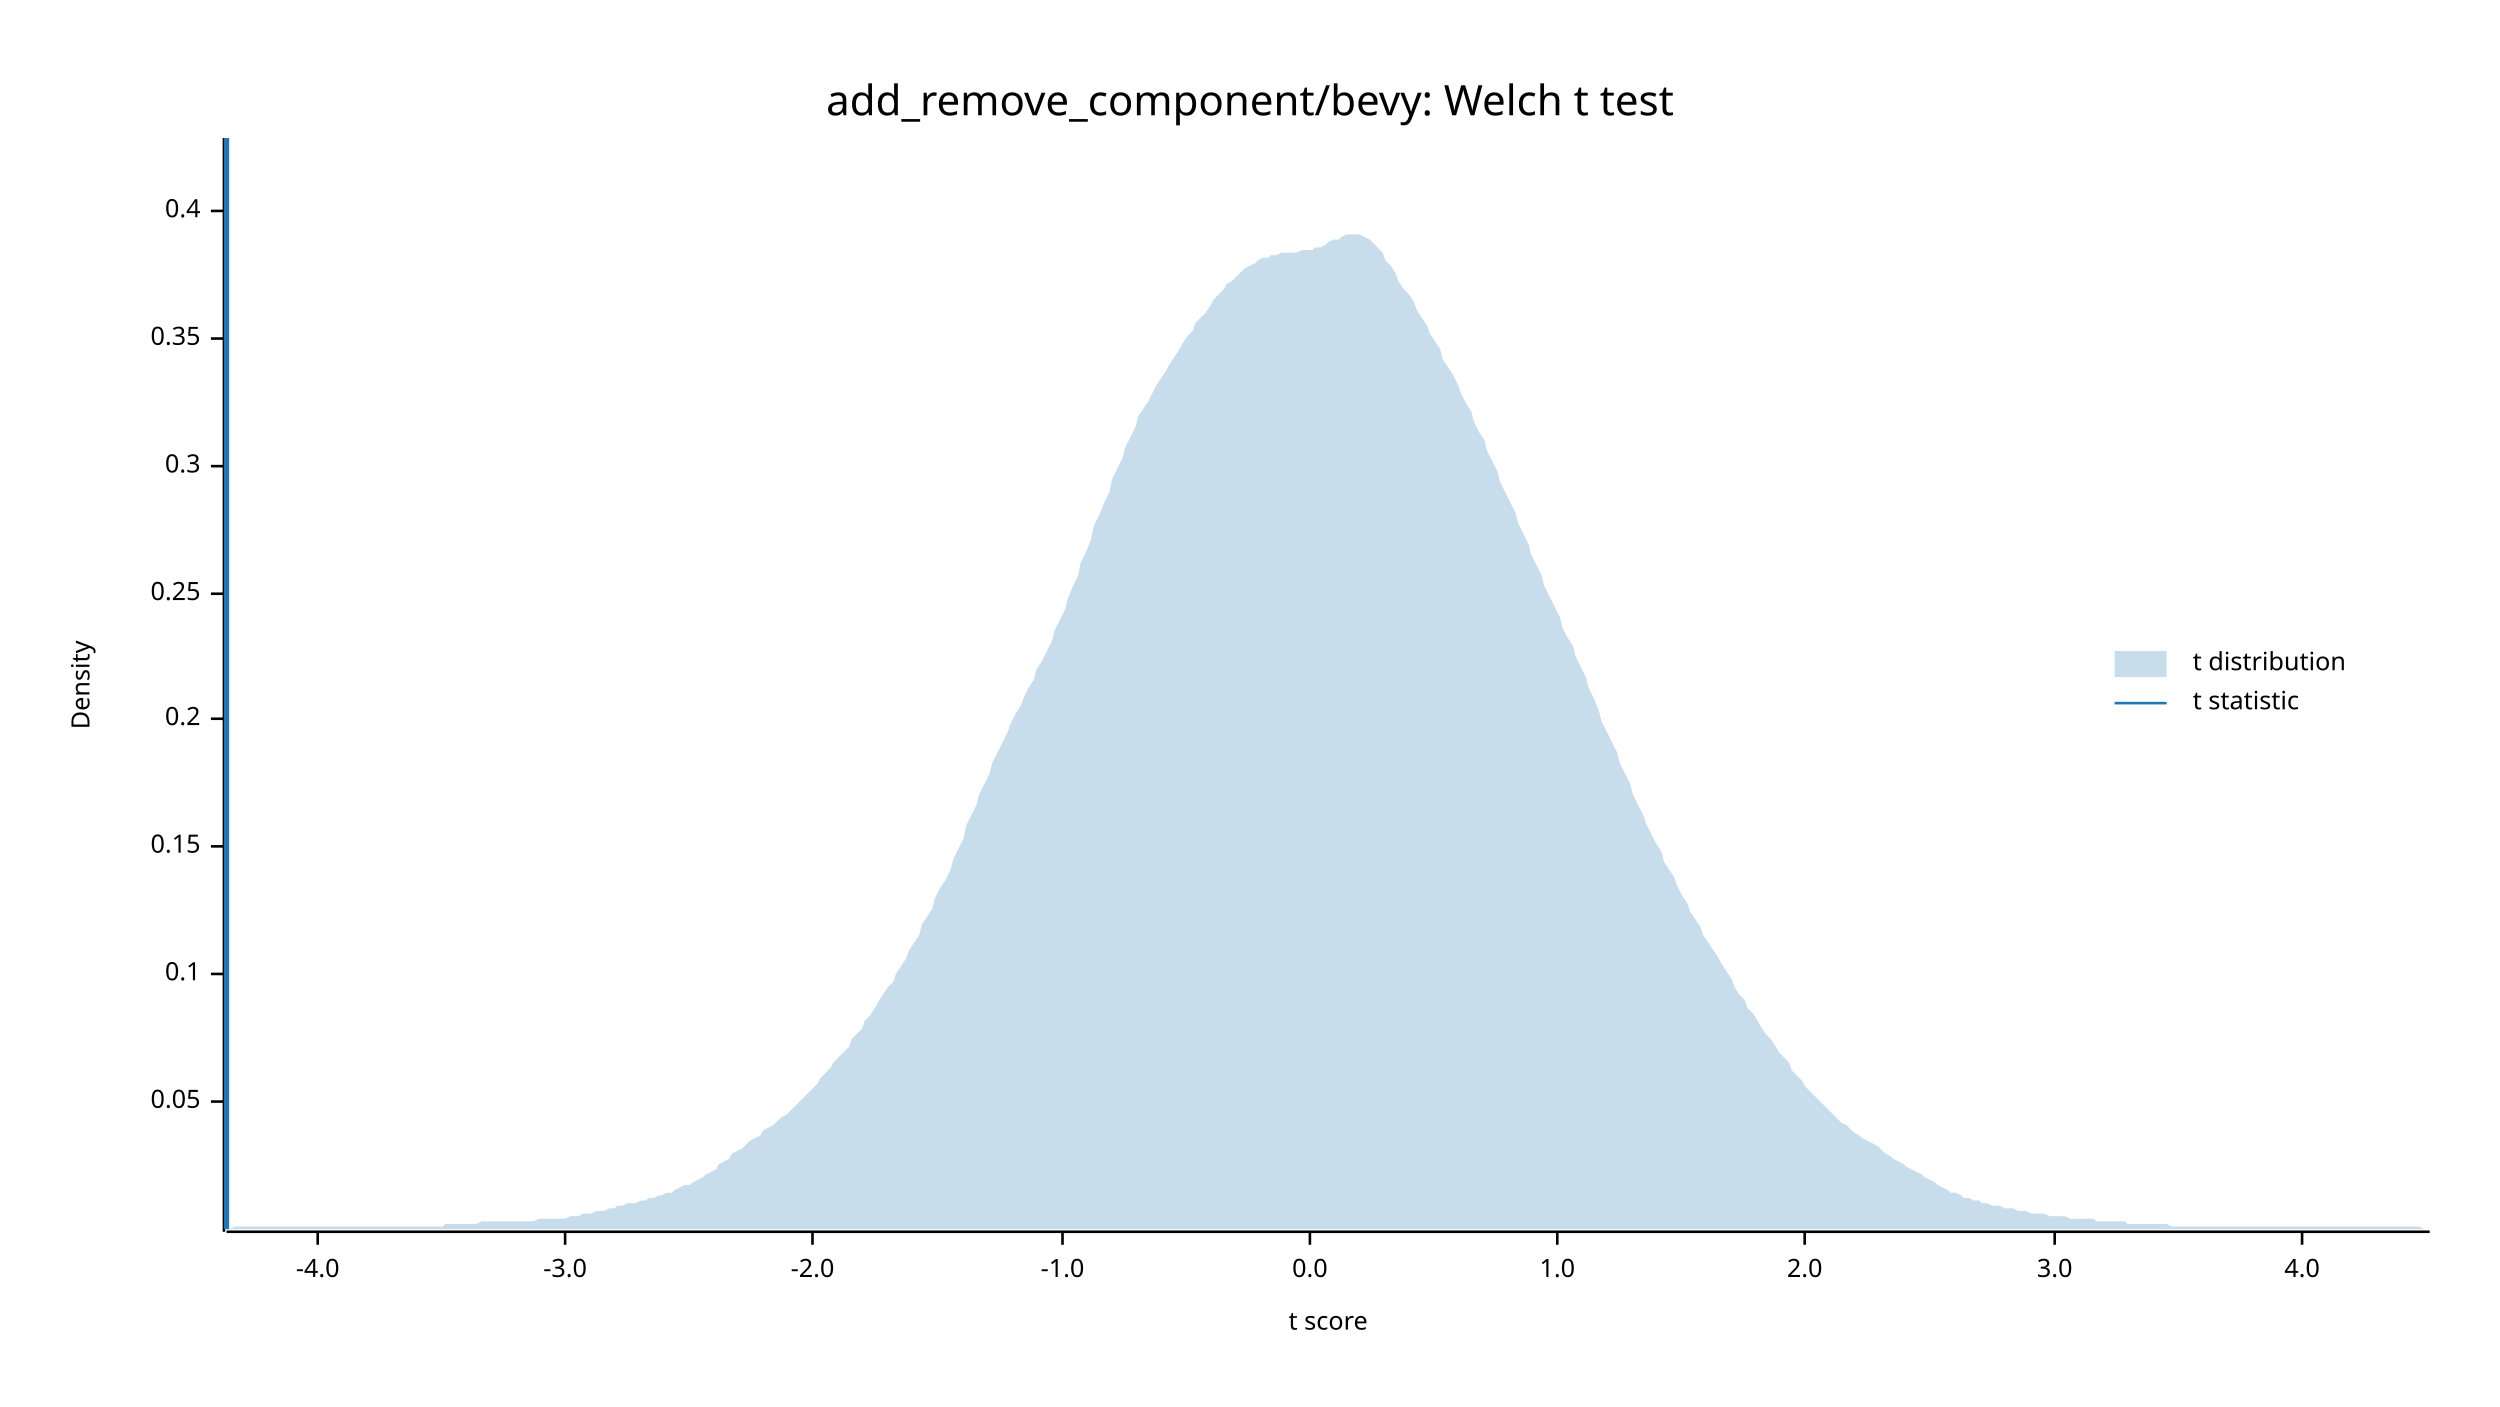
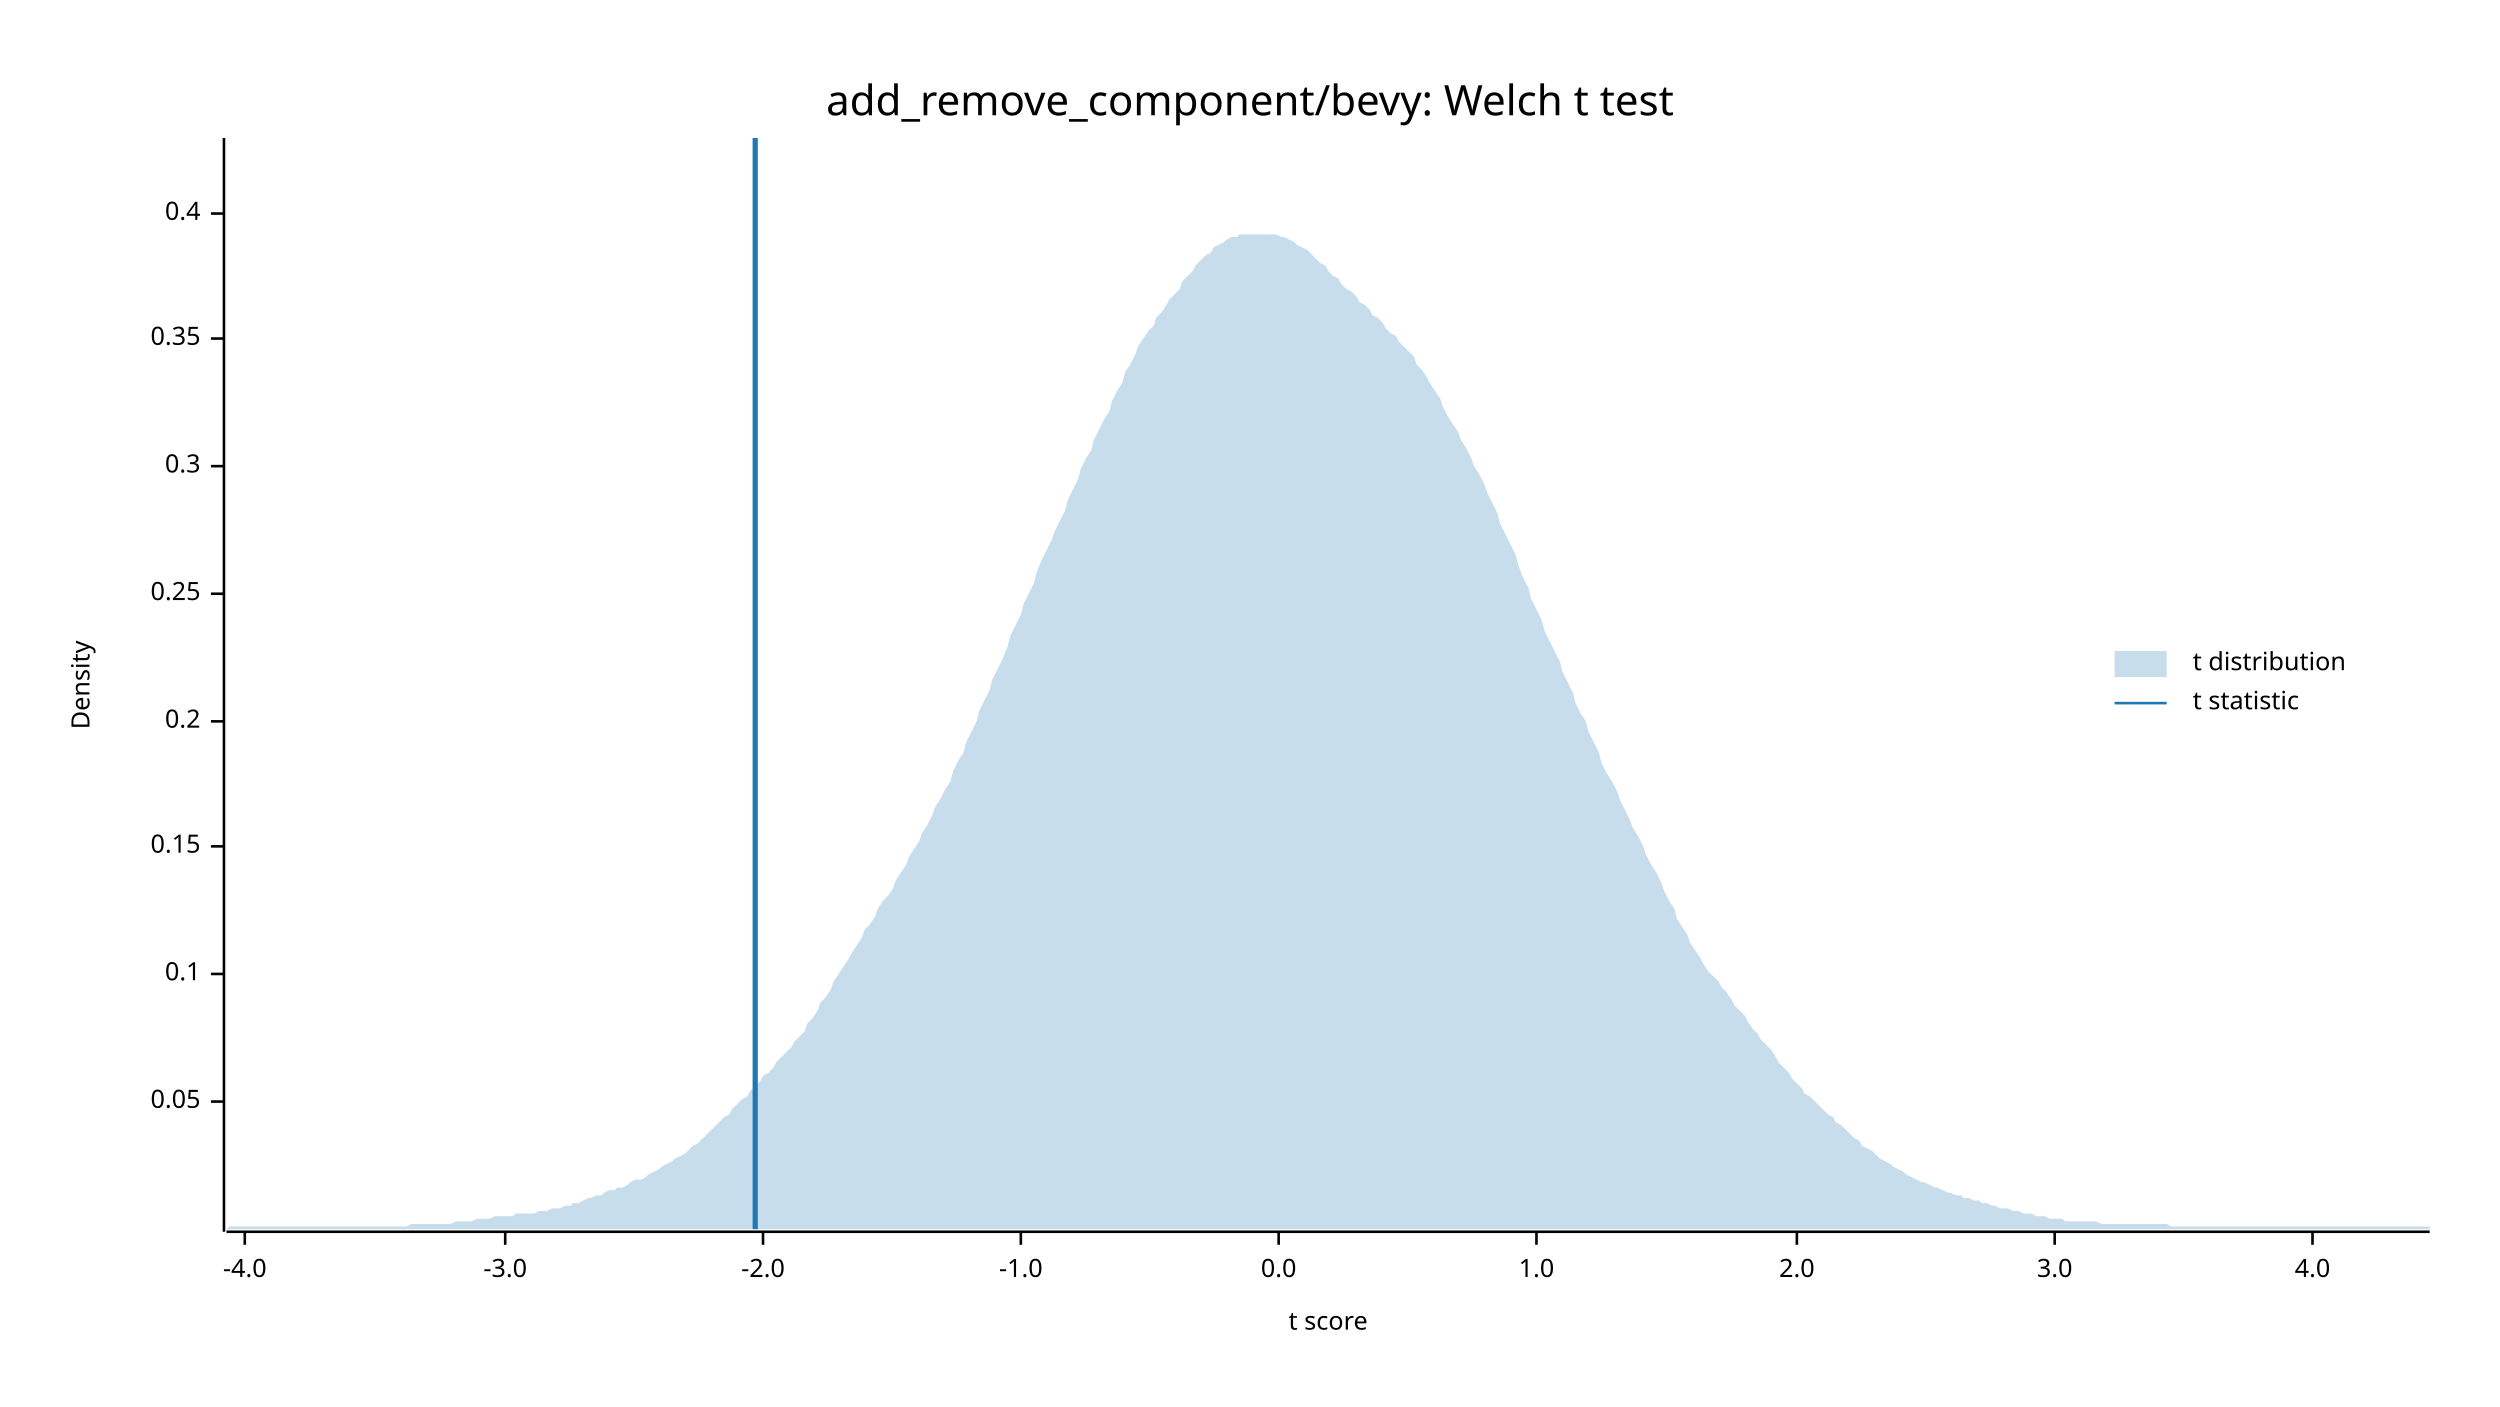
<svg xmlns="http://www.w3.org/2000/svg" width="960" height="540" viewBox="0 0 960 540">
  <text x="480" y="32" dy="0.76em" text-anchor="middle" font-family="sans-serif" font-size="16.129" opacity="1" fill="#000000">
add_remove_component/bevy: Welch t test
</text>
  <text x="27" y="263" dy="0.76em" text-anchor="middle" font-family="sans-serif" font-size="9.677" opacity="1" fill="#000000" transform="rotate(270, 27, 263)">
Density
</text>
  <text x="510" y="513" dy="-0.5ex" text-anchor="middle" font-family="sans-serif" font-size="9.677" opacity="1" fill="#000000">
t score
</text>
  <polyline fill="none" opacity="1" stroke="#000000" stroke-width="1" points="86,53 86,473 " />
  <text x="77" y="423" dy="0.5ex" text-anchor="end" font-family="sans-serif" font-size="9.677" opacity="1" fill="#000000">
0.05
</text>
  <polyline fill="none" opacity="1" stroke="#000000" stroke-width="1" points="81,423 86,423 " />
  <text x="77" y="374" dy="0.5ex" text-anchor="end" font-family="sans-serif" font-size="9.677" opacity="1" fill="#000000">
0.1
</text>
  <polyline fill="none" opacity="1" stroke="#000000" stroke-width="1" points="81,374 86,374 " />
  <text x="77" y="325" dy="0.5ex" text-anchor="end" font-family="sans-serif" font-size="9.677" opacity="1" fill="#000000">
0.15
</text>
  <polyline fill="none" opacity="1" stroke="#000000" stroke-width="1" points="81,325 86,325 " />
-   <text x="77" y="276" dy="0.5ex" text-anchor="end" font-family="sans-serif" font-size="9.677" opacity="1" fill="#000000">
+   <text x="77" y="277" dy="0.5ex" text-anchor="end" font-family="sans-serif" font-size="9.677" opacity="1" fill="#000000">
0.2
</text>
-   <polyline fill="none" opacity="1" stroke="#000000" stroke-width="1" points="81,276 86,276 " />
+   <polyline fill="none" opacity="1" stroke="#000000" stroke-width="1" points="81,277 86,277 " />
  <text x="77" y="228" dy="0.5ex" text-anchor="end" font-family="sans-serif" font-size="9.677" opacity="1" fill="#000000">
0.25
</text>
  <polyline fill="none" opacity="1" stroke="#000000" stroke-width="1" points="81,228 86,228 " />
  <text x="77" y="179" dy="0.5ex" text-anchor="end" font-family="sans-serif" font-size="9.677" opacity="1" fill="#000000">
0.3
</text>
  <polyline fill="none" opacity="1" stroke="#000000" stroke-width="1" points="81,179 86,179 " />
  <text x="77" y="130" dy="0.5ex" text-anchor="end" font-family="sans-serif" font-size="9.677" opacity="1" fill="#000000">
0.35
</text>
  <polyline fill="none" opacity="1" stroke="#000000" stroke-width="1" points="81,130 86,130 " />
-   <text x="77" y="81" dy="0.5ex" text-anchor="end" font-family="sans-serif" font-size="9.677" opacity="1" fill="#000000">
+   <text x="77" y="82" dy="0.5ex" text-anchor="end" font-family="sans-serif" font-size="9.677" opacity="1" fill="#000000">
0.4
</text>
-   <polyline fill="none" opacity="1" stroke="#000000" stroke-width="1" points="81,81 86,81 " />
+   <polyline fill="none" opacity="1" stroke="#000000" stroke-width="1" points="81,82 86,82 " />
  <polyline fill="none" opacity="1" stroke="#000000" stroke-width="1" points="87,473 933,473 " />
-   <text x="122" y="483" dy="0.76em" text-anchor="middle" font-family="sans-serif" font-size="9.677" opacity="1" fill="#000000">
+   <text x="94" y="483" dy="0.76em" text-anchor="middle" font-family="sans-serif" font-size="9.677" opacity="1" fill="#000000">
-4.0
</text>
-   <polyline fill="none" opacity="1" stroke="#000000" stroke-width="1" points="122,473 122,478 " />
-   <text x="217" y="483" dy="0.76em" text-anchor="middle" font-family="sans-serif" font-size="9.677" opacity="1" fill="#000000">
+   <polyline fill="none" opacity="1" stroke="#000000" stroke-width="1" points="94,473 94,478 " />
+   <text x="194" y="483" dy="0.76em" text-anchor="middle" font-family="sans-serif" font-size="9.677" opacity="1" fill="#000000">
-3.0
</text>
-   <polyline fill="none" opacity="1" stroke="#000000" stroke-width="1" points="217,473 217,478 " />
-   <text x="312" y="483" dy="0.76em" text-anchor="middle" font-family="sans-serif" font-size="9.677" opacity="1" fill="#000000">
+   <polyline fill="none" opacity="1" stroke="#000000" stroke-width="1" points="194,473 194,478 " />
+   <text x="293" y="483" dy="0.76em" text-anchor="middle" font-family="sans-serif" font-size="9.677" opacity="1" fill="#000000">
-2.0
</text>
-   <polyline fill="none" opacity="1" stroke="#000000" stroke-width="1" points="312,473 312,478 " />
-   <text x="408" y="483" dy="0.76em" text-anchor="middle" font-family="sans-serif" font-size="9.677" opacity="1" fill="#000000">
+   <polyline fill="none" opacity="1" stroke="#000000" stroke-width="1" points="293,473 293,478 " />
+   <text x="392" y="483" dy="0.76em" text-anchor="middle" font-family="sans-serif" font-size="9.677" opacity="1" fill="#000000">
-1.0
</text>
-   <polyline fill="none" opacity="1" stroke="#000000" stroke-width="1" points="408,473 408,478 " />
-   <text x="503" y="483" dy="0.76em" text-anchor="middle" font-family="sans-serif" font-size="9.677" opacity="1" fill="#000000">
+   <polyline fill="none" opacity="1" stroke="#000000" stroke-width="1" points="392,473 392,478 " />
+   <text x="491" y="483" dy="0.76em" text-anchor="middle" font-family="sans-serif" font-size="9.677" opacity="1" fill="#000000">
0.0
</text>
-   <polyline fill="none" opacity="1" stroke="#000000" stroke-width="1" points="503,473 503,478 " />
-   <text x="598" y="483" dy="0.76em" text-anchor="middle" font-family="sans-serif" font-size="9.677" opacity="1" fill="#000000">
+   <polyline fill="none" opacity="1" stroke="#000000" stroke-width="1" points="491,473 491,478 " />
+   <text x="590" y="483" dy="0.76em" text-anchor="middle" font-family="sans-serif" font-size="9.677" opacity="1" fill="#000000">
1.0
</text>
-   <polyline fill="none" opacity="1" stroke="#000000" stroke-width="1" points="598,473 598,478 " />
-   <text x="693" y="483" dy="0.76em" text-anchor="middle" font-family="sans-serif" font-size="9.677" opacity="1" fill="#000000">
+   <polyline fill="none" opacity="1" stroke="#000000" stroke-width="1" points="590,473 590,478 " />
+   <text x="690" y="483" dy="0.76em" text-anchor="middle" font-family="sans-serif" font-size="9.677" opacity="1" fill="#000000">
2.0
</text>
-   <polyline fill="none" opacity="1" stroke="#000000" stroke-width="1" points="693,473 693,478 " />
+   <polyline fill="none" opacity="1" stroke="#000000" stroke-width="1" points="690,473 690,478 " />
  <text x="789" y="483" dy="0.76em" text-anchor="middle" font-family="sans-serif" font-size="9.677" opacity="1" fill="#000000">
3.0
</text>
  <polyline fill="none" opacity="1" stroke="#000000" stroke-width="1" points="789,473 789,478 " />
-   <text x="884" y="483" dy="0.76em" text-anchor="middle" font-family="sans-serif" font-size="9.677" opacity="1" fill="#000000">
+   <text x="888" y="483" dy="0.76em" text-anchor="middle" font-family="sans-serif" font-size="9.677" opacity="1" fill="#000000">
4.0
</text>
-   <polyline fill="none" opacity="1" stroke="#000000" stroke-width="1" points="884,473 884,478 " />
-   <polygon opacity="0.25" fill="#1F78B4" points="87,472 88,472 90,471 92,471 93,471 95,471 97,471 98,471 100,471 102,471 103,471 105,471 107,471 109,471 110,471 112,471 114,471 115,471 117,471 119,471 120,471 122,471 124,471 125,471 127,471 129,471 131,471 132,471 134,471 136,471 137,471 139,471 141,471 142,471 144,471 146,471 148,471 149,471 151,471 153,471 154,471 156,471 158,471 159,471 161,471 163,471 164,471 166,471 168,471 170,471 171,470 173,470 175,470 176,470 178,470 180,470 181,470 183,470 185,469 187,469 188,469 190,469 192,469 193,469 195,469 197,469 198,469 200,469 202,469 203,469 205,469 207,468 209,468 210,468 212,468 214,468 215,468 217,468 219,467 220,467 222,467 224,466 226,466 227,466 229,465 231,465 232,465 234,464 236,464 237,463 239,463 241,462 242,462 244,462 246,461 248,461 249,460 251,460 253,459 254,459 256,458 258,458 259,457 261,456 263,455 265,455 266,454 268,453 270,452 271,451 273,450 275,449 276,447 278,446 280,445 281,443 283,442 285,441 287,439 288,438 290,437 292,436 293,434 295,433 297,432 298,431 300,429 302,428 304,426 305,425 307,423 309,421 310,420 312,418 314,416 315,414 317,412 319,410 320,408 322,406 324,404 326,402 327,399 329,397 331,395 332,392 334,390 336,387 337,385 339,382 341,379 343,377 344,374 346,371 348,368 349,365 351,362 353,359 354,355 356,352 358,349 359,345 361,341 363,338 365,334 366,330 368,326 370,322 371,317 373,313 375,309 376,305 378,301 380,297 381,293 383,289 385,285 387,281 388,278 390,274 392,271 393,268 395,264 397,261 398,257 400,254 402,250 404,246 405,242 407,238 409,234 410,230 412,225 414,221 415,216 417,212 419,207 420,202 422,198 424,193 426,189 427,184 429,180 431,176 432,172 434,168 436,164 437,160 439,157 441,154 443,150 444,148 446,145 448,142 449,140 451,137 453,134 454,132 456,129 458,127 459,124 461,122 463,120 465,117 466,115 468,113 470,111 471,109 473,108 475,106 476,105 478,103 480,102 482,101 483,100 485,99 487,99 488,98 490,98 492,97 493,97 495,97 497,97 498,97 500,96 502,96 504,96 505,95 507,95 509,94 510,93 512,92 514,92 515,91 517,90 519,90 521,90 522,90 524,91 526,92 527,93 529,95 531,97 532,100 534,102 536,105 537,108 539,111 541,113 543,116 544,119 546,122 548,125 549,128 551,131 553,134 554,138 556,141 558,144 560,148 561,151 563,155 565,158 566,162 568,166 570,169 571,173 573,177 575,181 576,185 578,189 580,193 582,197 583,201 585,205 587,209 588,213 590,217 592,221 593,225 595,229 597,233 599,237 600,241 602,245 604,248 605,252 607,256 609,260 610,264 612,268 614,273 615,277 617,281 619,285 621,289 622,293 624,297 626,301 627,305 629,309 631,313 632,316 634,320 636,324 638,327 639,331 641,334 643,337 644,340 646,344 648,347 649,350 651,353 653,356 654,359 656,362 658,365 660,368 661,370 663,373 665,376 666,379 668,382 670,384 671,387 673,389 675,392 676,394 678,397 680,399 682,402 683,404 685,406 687,408 688,411 690,413 692,415 693,417 695,419 697,421 699,423 700,424 702,426 704,428 705,429 707,431 709,432 710,433 712,435 714,436 715,437 717,438 719,439 721,440 722,441 724,443 726,444 727,445 729,446 731,447 732,448 734,449 736,450 738,451 739,452 741,453 743,454 744,455 746,456 748,457 749,458 751,458 753,459 754,460 756,460 758,461 760,461 761,462 763,462 765,463 766,463 768,463 770,464 771,464 773,464 775,465 777,465 778,465 780,466 782,466 783,466 785,466 787,467 788,467 790,467 792,467 793,467 795,468 797,468 799,468 800,468 802,468 804,468 805,469 807,469 809,469 810,469 812,469 814,469 816,469 817,470 819,470 821,470 822,470 824,470 826,470 827,470 829,470 831,470 832,470 834,471 836,471 838,471 839,471 841,471 843,471 844,471 846,471 848,471 849,471 851,471 853,471 855,471 856,471 858,471 860,471 861,471 863,471 865,471 866,471 868,471 870,471 871,471 873,471 875,471 877,471 878,471 880,471 882,471 883,471 885,471 887,471 888,471 890,471 892,471 894,471 895,471 897,471 899,471 900,471 902,471 904,471 905,471 907,471 909,471 910,471 912,471 914,471 916,471 917,471 919,471 921,471 922,471 924,471 926,471 927,471 929,471 931,472 933,472 933,472 87,472 " />
-   <polyline fill="none" opacity="1" stroke="#1F78B4" stroke-width="2" points="87,472 87,53 " />
+   <polyline fill="none" opacity="1" stroke="#000000" stroke-width="1" points="888,473 888,478 " />
+   <polygon opacity="0.25" fill="#1F78B4" points="87,472 88,471 90,471 92,471 93,471 95,471 97,471 98,471 100,471 102,471 103,471 105,471 107,471 109,471 110,471 112,471 114,471 115,471 117,471 119,471 120,471 122,471 124,471 125,471 127,471 129,471 131,471 132,471 134,471 136,471 137,471 139,471 141,471 142,471 144,471 146,471 148,471 149,471 151,471 153,471 154,471 156,471 158,470 159,470 161,470 163,470 164,470 166,470 168,470 170,470 171,470 173,470 175,469 176,469 178,469 180,469 181,469 183,468 185,468 187,468 188,468 190,467 192,467 193,467 195,467 197,467 198,466 200,466 202,466 203,466 205,466 207,465 209,465 210,465 212,464 214,464 215,464 217,463 219,463 220,462 222,462 224,461 226,460 227,460 229,459 231,459 232,458 234,457 236,457 237,456 239,456 241,455 242,454 244,453 246,453 248,452 249,451 251,450 253,449 254,448 256,447 258,446 259,445 261,444 263,443 265,441 266,440 268,439 270,437 271,436 273,434 275,432 276,431 278,429 280,428 281,426 283,424 285,422 287,421 288,419 290,417 292,415 293,413 295,412 297,410 298,408 300,406 302,404 304,402 305,400 307,398 309,396 310,393 312,391 314,388 315,385 317,383 319,380 320,377 322,374 324,371 326,368 327,366 329,363 331,360 332,357 334,355 336,352 337,349 339,346 341,344 343,341 344,338 346,335 348,332 349,329 351,326 353,323 354,320 356,317 358,313 359,310 361,307 363,303 365,300 366,296 368,292 370,289 371,285 373,281 375,277 376,273 378,269 380,265 381,261 383,257 385,253 387,248 388,244 390,240 392,236 393,232 395,228 397,224 398,220 400,215 402,211 404,207 405,204 407,200 409,196 410,192 412,188 414,184 415,180 417,176 419,173 420,169 422,165 424,161 426,158 427,154 429,150 431,147 432,143 434,140 436,136 437,133 439,130 441,127 443,125 444,122 446,120 448,117 449,115 451,113 453,111 454,108 456,106 458,104 459,102 461,100 463,98 465,97 466,95 468,94 470,93 471,92 473,91 475,91 476,90 478,90 480,90 482,90 483,90 485,90 487,90 488,90 490,90 492,91 493,91 495,92 497,93 498,94 500,95 502,96 504,98 505,99 507,101 509,102 510,104 512,106 514,107 515,109 517,111 519,112 521,114 522,116 524,117 526,119 527,121 529,122 531,124 532,126 534,128 536,129 537,131 539,133 541,135 543,137 544,140 546,142 548,145 549,147 551,150 553,153 554,156 556,160 558,163 560,166 561,169 563,172 565,176 566,179 568,182 570,186 571,189 573,193 575,197 576,201 578,205 580,209 582,213 583,217 585,222 587,226 588,230 590,234 592,238 593,242 595,246 597,250 599,254 600,258 602,262 604,266 605,270 607,274 609,277 610,281 612,285 614,289 615,293 617,297 619,300 621,304 622,307 624,311 626,315 627,318 629,321 631,325 632,328 634,332 636,335 638,339 639,342 641,346 643,349 644,353 646,356 648,359 649,362 651,365 653,368 654,370 656,373 658,375 660,377 661,379 663,381 665,384 666,386 668,388 670,390 671,392 673,395 675,397 676,399 678,401 680,403 682,406 683,408 685,410 687,412 688,414 690,416 692,418 693,420 695,421 697,423 699,425 700,426 702,428 704,429 705,431 707,432 709,434 710,435 712,437 714,438 715,440 717,441 719,442 721,444 722,445 724,446 726,447 727,448 729,449 731,450 732,451 734,452 736,453 738,454 739,454 741,455 743,456 744,456 746,457 748,458 749,458 751,459 753,459 754,460 756,460 758,461 760,461 761,462 763,462 765,463 766,463 768,464 770,464 771,464 773,465 775,465 777,466 778,466 780,466 782,467 783,467 785,467 787,468 788,468 790,468 792,468 793,469 795,469 797,469 799,469 800,469 802,469 804,469 805,469 807,470 809,470 810,470 812,470 814,470 816,470 817,470 819,470 821,470 822,470 824,470 826,470 827,470 829,470 831,470 832,470 834,471 836,471 838,471 839,471 841,471 843,471 844,471 846,471 848,471 849,471 851,471 853,471 855,471 856,471 858,471 860,471 861,471 863,471 865,471 866,471 868,471 870,471 871,471 873,471 875,471 877,471 878,471 880,471 882,471 883,471 885,471 887,471 888,471 890,471 892,471 894,471 895,471 897,471 899,471 900,471 902,471 904,471 905,471 907,471 909,471 910,471 912,471 914,471 916,471 917,471 919,471 921,471 922,471 924,471 926,471 927,471 929,471 931,471 933,471 933,472 87,472 " />
+   <polyline fill="none" opacity="1" stroke="#1F78B4" stroke-width="2" points="290,472 290,53 " />
  <text x="842" y="250" dy="0.76em" text-anchor="start" font-family="sans-serif" font-size="9.677" opacity="1" fill="#000000">
t distribution
</text>
  <text x="842" y="265" dy="0.76em" text-anchor="start" font-family="sans-serif" font-size="9.677" opacity="1" fill="#000000">
t statistic
</text>
  <rect x="812" y="250" width="20" height="10" opacity="0.25" fill="#1F78B4" stroke="none" />
  <polyline fill="none" opacity="1" stroke="#1F78B4" stroke-width="1" points="812,270 832,270 " />
</svg>
